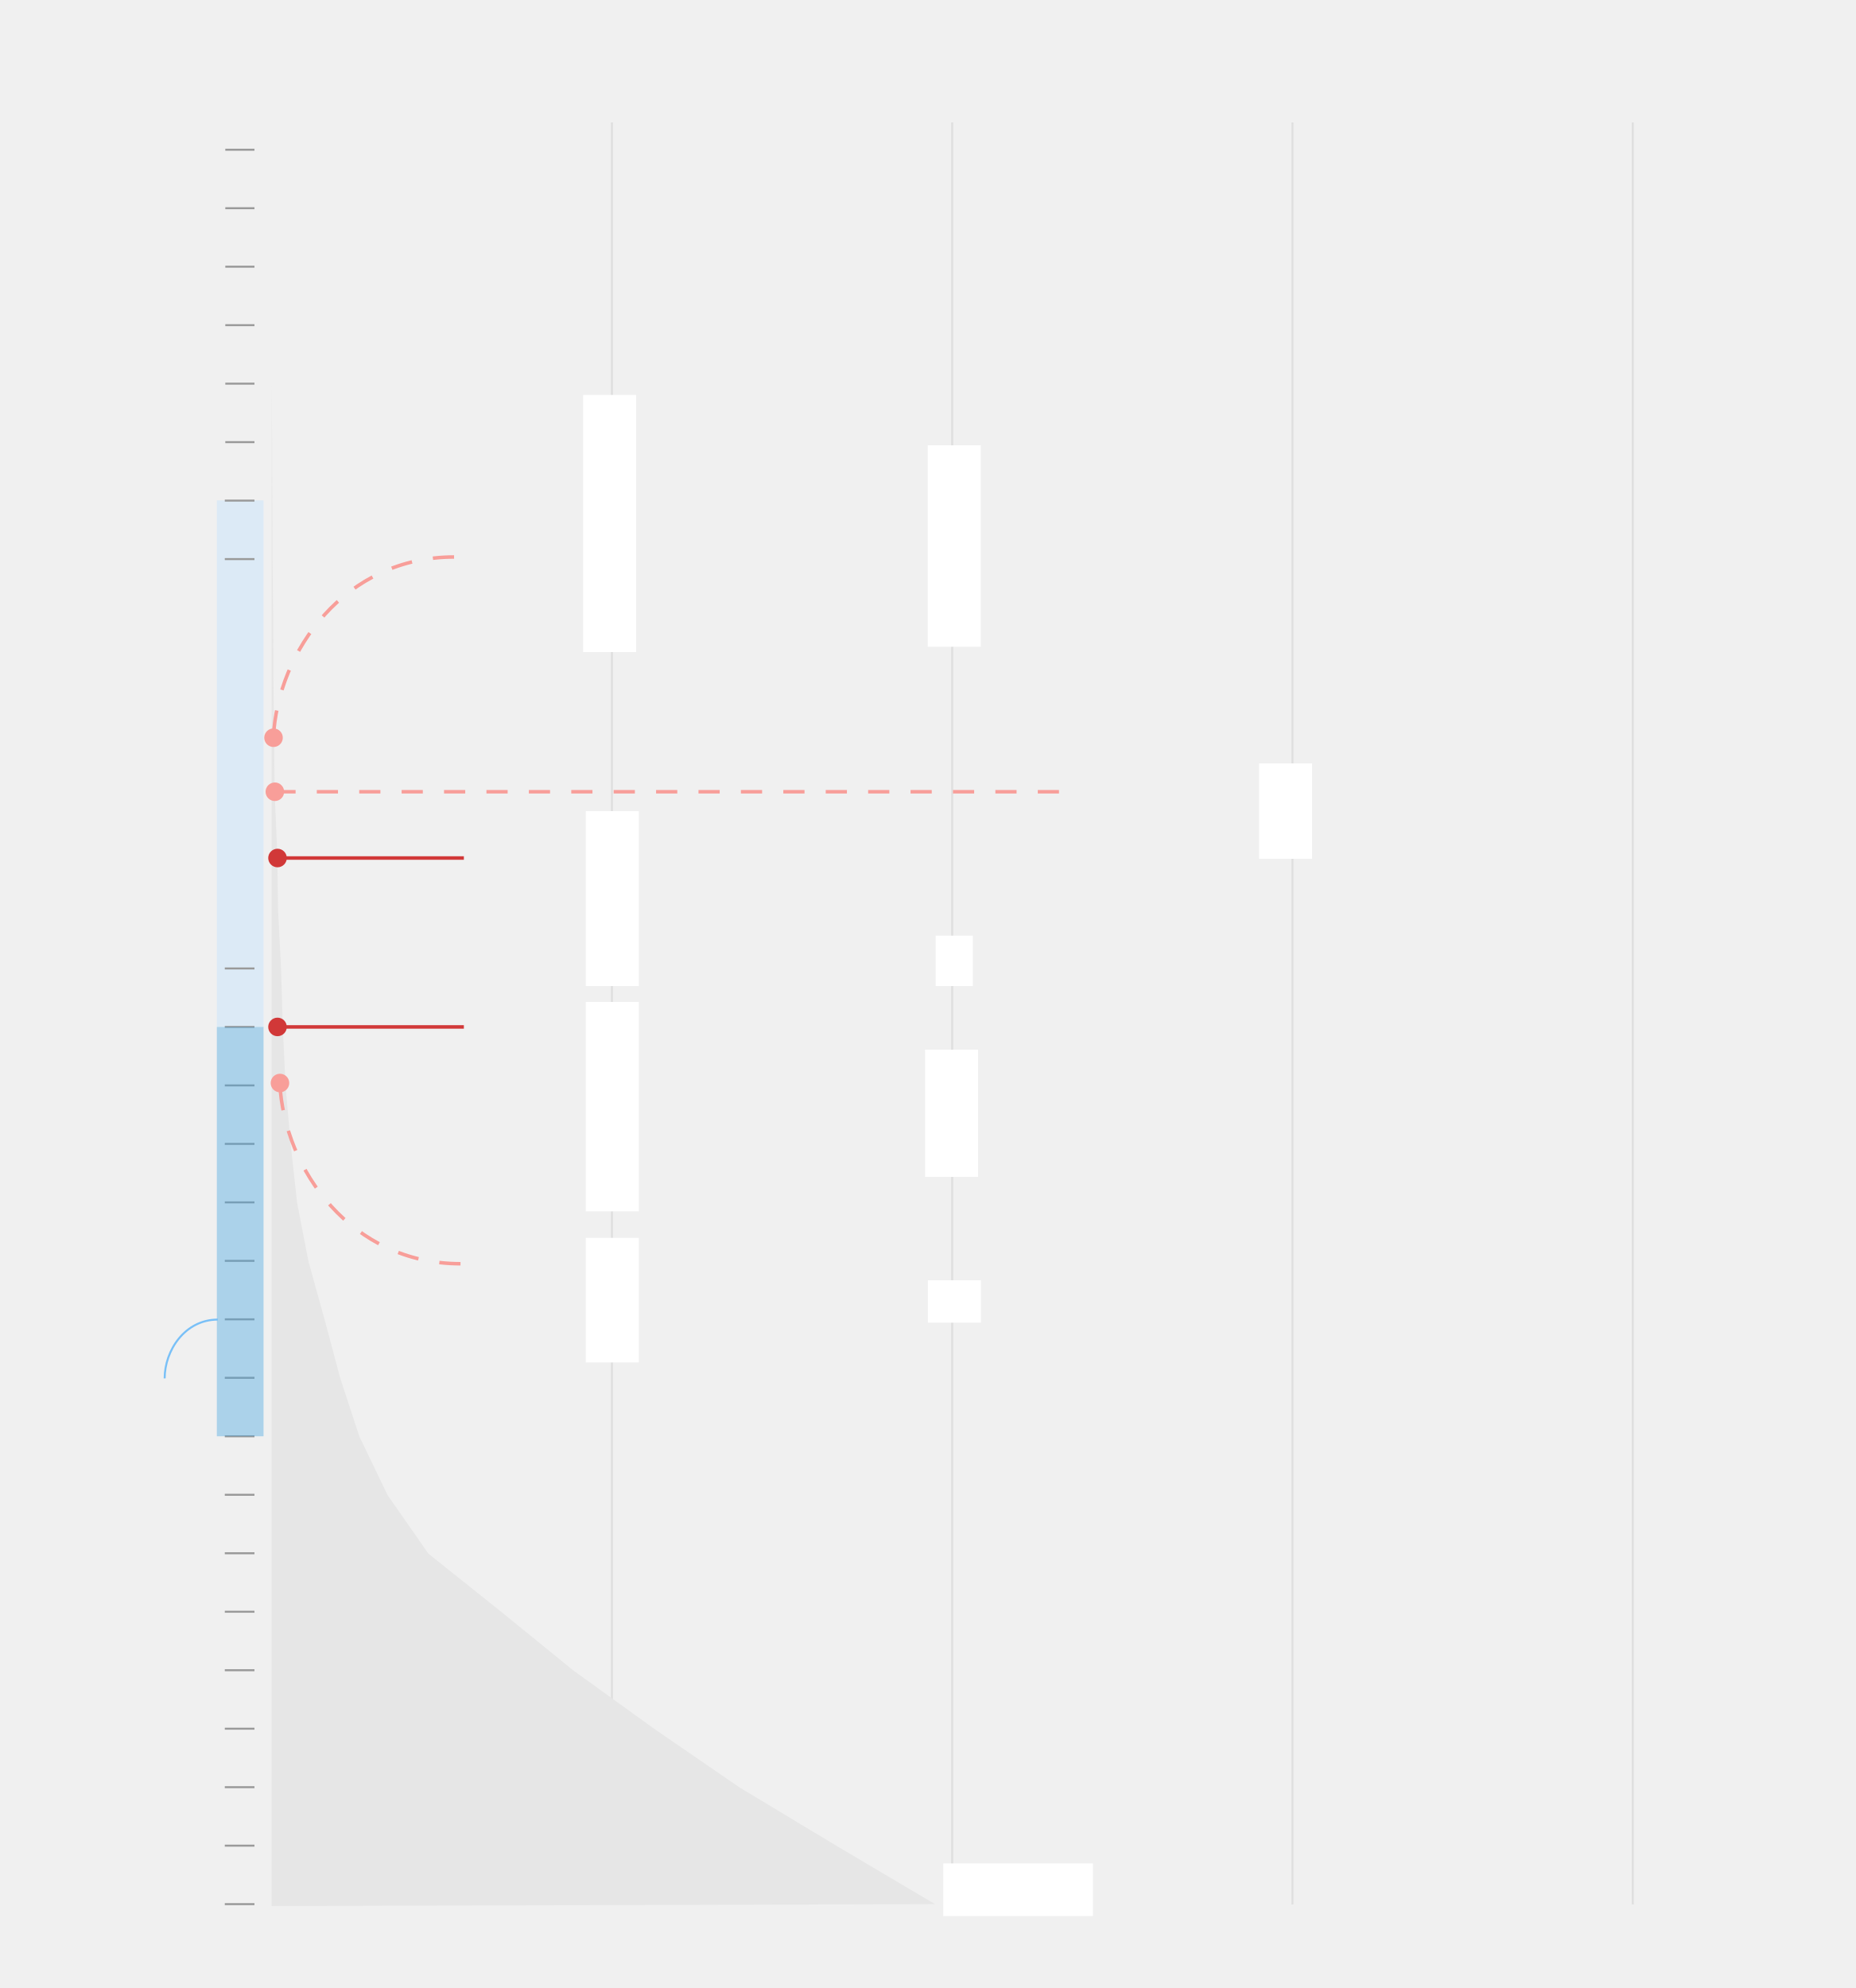
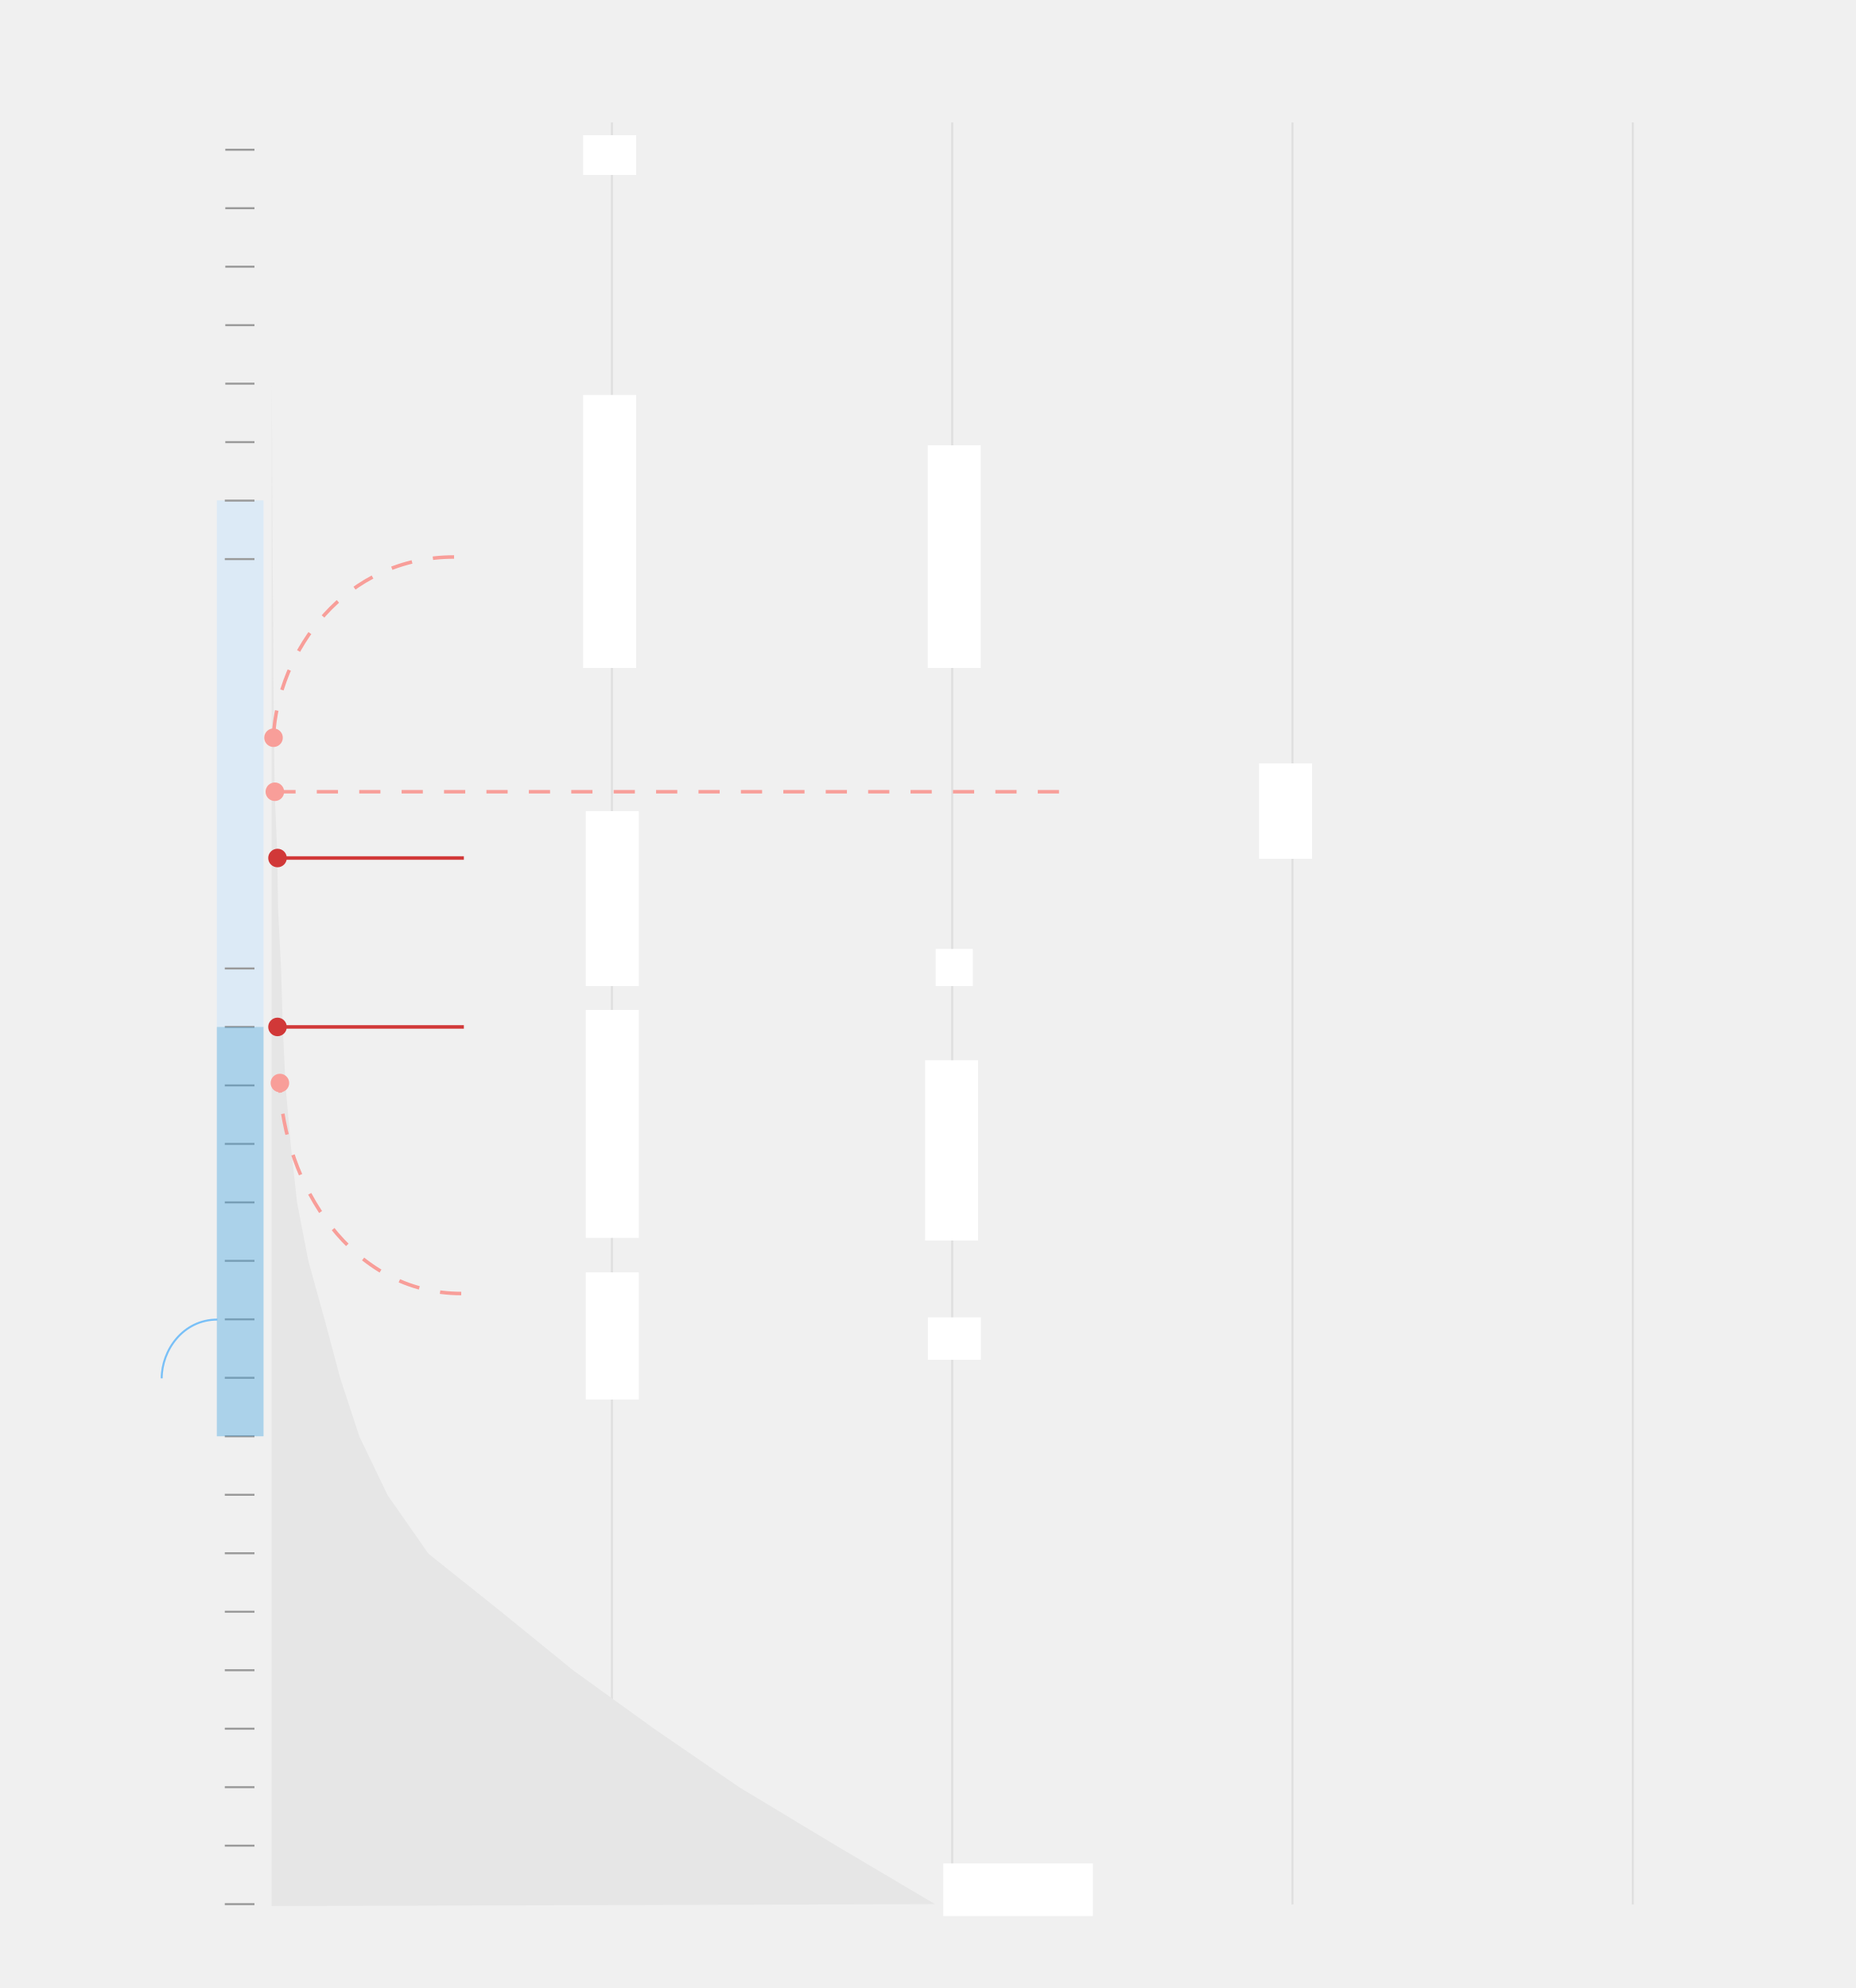
<svg xmlns="http://www.w3.org/2000/svg" version="1.2" baseProfile="tiny" id="g-penn-desktop-img" x="0px" y="0px" viewBox="0 0 700 750" xml:space="preserve">
  <g>
    <rect style="opacity:0.4;" x="-8.698" y="279.298" transform="matrix(4.966469e-07 1 -1 4.966469e-07 378.7271 197.4902)" fill="#BDE1FF" width="198.632" height="17.622" />
    <line style="opacity:0.2;" fill="none" stroke="#999999" stroke-width="0.75" stroke-miterlimit="10" x1="615.985" y1="718.469" x2="615.985" y2="46.196" />
    <line style="opacity:0.2;" fill="none" stroke="#999999" stroke-width="0.75" stroke-miterlimit="10" x1="230.857" y1="718.469" x2="230.857" y2="46.196" />
    <line style="opacity:0.2;" fill="none" stroke="#999999" stroke-width="0.75" stroke-miterlimit="10" x1="359.233" y1="718.469" x2="359.233" y2="46.196" />
    <line style="opacity:0.2;" fill="none" stroke="#999999" stroke-width="0.75" stroke-miterlimit="10" x1="487.609" y1="718.469" x2="487.609" y2="46.196" />
    <polyline fill="#E6E6E6" points="102.493,56.487 102.493,78.556 102.493,100.625 102.493,122.694 102.493,144.762 102.654,166.831    102.735,188.882 102.815,210.951 103.057,233.019 103.137,255.088 103.379,277.157 103.621,299.226 104.587,321.295    104.909,343.363 106.037,365.432 106.681,387.501 107.728,409.57 109.661,431.639 112.077,453.707 116.345,475.776    122.466,497.845 128.345,519.914 135.593,541.983 146.223,564.051 161.606,586.12 189.229,608.189 216.369,630.258    246.972,652.327 279.106,674.395 315.749,696.464 352.753,718.362 102.493,719.091 102.493,78.556  " />
    <path fill="#E3DACB" stroke="#E3DACB" stroke-width="5" stroke-miterlimit="10" d="M154.501,207.733" />
    <line fill="none" stroke="#999999" stroke-width="0.75" stroke-miterlimit="10" x1="85" y1="56.487" x2="96" y2="56.487" />
-     <rect x="353" y="353" fill="#FFFFFF" width="14" height="19" />
+     <rect x="353" y="358" fill="#FFFFFF" width="14" height="14" />
    <line fill="none" stroke="#999999" stroke-width="0.75" stroke-miterlimit="10" x1="85" y1="78.55" x2="96" y2="78.55" />
    <line fill="none" stroke="#999999" stroke-width="0.75" stroke-miterlimit="10" x1="85" y1="100.612" x2="96" y2="100.612" />
    <line fill="none" stroke="#999999" stroke-width="0.75" stroke-miterlimit="10" x1="85" y1="122.675" x2="96" y2="122.675" />
    <line fill="none" stroke="#999999" stroke-width="0.75" stroke-miterlimit="10" x1="85" y1="144.737" x2="96" y2="144.737" />
    <line fill="none" stroke="#999999" stroke-width="0.75" stroke-miterlimit="10" x1="85" y1="166.8" x2="96" y2="166.8" />
    <line fill="none" stroke="#999999" stroke-width="0.75" stroke-miterlimit="10" x1="84.807" y1="188.862" x2="96" y2="188.862" />
    <line fill="none" stroke="#999999" stroke-width="0.75" stroke-miterlimit="10" x1="84.807" y1="210.925" x2="96" y2="210.925" />
    <line fill="none" stroke="#999999" stroke-width="0.75" stroke-miterlimit="10" x1="84.807" y1="365.362" x2="96" y2="365.362" />
    <line fill="none" stroke="#999999" stroke-width="0.75" stroke-miterlimit="10" x1="84.807" y1="387.425" x2="96" y2="387.425" />
    <line fill="none" stroke="#999999" stroke-width="0.75" stroke-miterlimit="10" x1="84.807" y1="409.487" x2="96" y2="409.487" />
    <line fill="none" stroke="#999999" stroke-width="0.75" stroke-miterlimit="10" x1="84.808" y1="431.55" x2="96" y2="431.55" />
    <line fill="none" stroke="#999999" stroke-width="0.75" stroke-miterlimit="10" x1="84.808" y1="453.612" x2="96" y2="453.612" />
    <line fill="none" stroke="#999999" stroke-width="0.75" stroke-miterlimit="10" x1="84.808" y1="475.675" x2="96" y2="475.675" />
    <line fill="none" stroke="#999999" stroke-width="0.75" stroke-miterlimit="10" x1="84.808" y1="497.737" x2="96" y2="497.737" />
    <line fill="none" stroke="#999999" stroke-width="0.75" stroke-miterlimit="10" x1="84.808" y1="519.8" x2="96" y2="519.8" />
    <line fill="none" stroke="#999999" stroke-width="0.75" stroke-miterlimit="10" x1="84.808" y1="541.862" x2="96" y2="541.862" />
    <line fill="none" stroke="#999999" stroke-width="0.75" stroke-miterlimit="10" x1="84.808" y1="563.925" x2="96" y2="563.925" />
    <line fill="none" stroke="#999999" stroke-width="0.75" stroke-miterlimit="10" x1="84.808" y1="585.987" x2="96" y2="585.987" />
    <line fill="none" stroke="#999999" stroke-width="0.75" stroke-miterlimit="10" x1="84.808" y1="608.05" x2="96" y2="608.05" />
    <line fill="none" stroke="#999999" stroke-width="0.75" stroke-miterlimit="10" x1="84.808" y1="630.112" x2="96" y2="630.112" />
    <line fill="none" stroke="#999999" stroke-width="0.75" stroke-miterlimit="10" x1="84.808" y1="652.175" x2="96" y2="652.175" />
    <line fill="none" stroke="#999999" stroke-width="0.75" stroke-miterlimit="10" x1="84.808" y1="674.237" x2="96" y2="674.237" />
    <rect x="221" y="306" fill="#FFFFFF" width="20" height="66" />
-     <rect x="221" y="378" fill="#FFFFFF" width="20" height="79" />
-     <rect x="349" y="396" fill="#FFFFFF" width="20" height="48" />
+     <rect x="221" y="381" fill="#FFFFFF" width="20" height="86" />
+     <rect x="349" y="400" fill="#FFFFFF" width="20" height="68" />
    <g>
      <line fill="none" stroke="#D13838" stroke-width="1.33" stroke-miterlimit="10" x1="104.516" y1="323.698" x2="175" y2="323.698" />
      <g>
        <path fill="#D13838" d="M104.691,327.198c-1.933,0-3.5-1.567-3.5-3.5c0-1.933,1.567-3.5,3.5-3.5c1.933,0,3.5,1.567,3.5,3.5     C108.192,325.631,106.624,327.198,104.691,327.198z" />
      </g>
    </g>
-     <rect x="350" y="168" fill="#FFFFFF" width="20" height="76" />
-     <rect x="220" y="149" fill="#FFFFFF" width="20" height="97" />
-     <rect x="221" y="467" fill="#FFFFFF" width="20" height="47" />
+     <rect x="350" y="168" fill="#FFFFFF" width="20" height="84" />
+     <rect x="220" y="149" fill="#FFFFFF" width="20" height="103" />
+     <rect x="221" y="480" fill="#FFFFFF" width="20" height="48" />
    <rect x="475" y="288" fill="#FFFFFF" width="20" height="36" />
    <g>
      <line fill="none" stroke="#D13838" stroke-width="1.33" stroke-miterlimit="10" x1="104.516" y1="387.425" x2="175" y2="387.425" />
      <g>
        <path fill="#D13838" d="M104.691,390.925c-1.933,0-3.5-1.567-3.5-3.5c0-1.933,1.567-3.5,3.5-3.5c1.933,0,3.5,1.567,3.5,3.5     C108.192,389.358,106.624,390.925,104.691,390.925z" />
      </g>
    </g>
    <line fill="none" stroke="#999999" stroke-width="0.75" stroke-miterlimit="10" x1="84.808" y1="696.3" x2="96" y2="696.3" />
    <line fill="none" stroke="#999999" stroke-width="0.75" stroke-miterlimit="10" x1="84.808" y1="718.362" x2="96" y2="718.362" />
-     <rect x="350.054" y="483" fill="#FFFFFF" width="20" height="16" />
+     <rect x="350.054" y="497" fill="#FFFFFF" width="20" height="16" />
    <g>
      <line fill="none" stroke="#F89E99" stroke-width="1.33" stroke-miterlimit="10" stroke-dasharray="8,8" x1="103.516" y1="298.696" x2="400" y2="298.695" />
      <g>
        <path fill="#F89E99" d="M103.691,302.196c-1.933,0-3.5-1.567-3.5-3.5c0-1.933,1.567-3.5,3.5-3.5c1.933,0,3.5,1.567,3.5,3.5     S105.624,302.196,103.691,302.196z" />
      </g>
    </g>
    <rect style="opacity:0.4;" x="13.4" y="455.833" transform="matrix(6.387693e-07 1 -1 6.387693e-07 555.262 374.0247)" fill="#44A6E0" width="154.437" height="17.622" />
-     <path fill="none" stroke="#79C0F7" stroke-width="0.75" stroke-miterlimit="10" d="M82.179,497.831   c-12.402,0-20.06,11.617-20.06,22.189" />
+     <path fill="none" stroke="#79C0F7" stroke-width="0.75" stroke-miterlimit="10" d="M82,497.831c-12.983,0-21,11.606-21,22.169" />
    <rect x="355.861" y="703" fill="#FFFFFF" width="56.457" height="19.869" />
    <g>
      <path fill="none" stroke="#F89E99" stroke-width="1.33" stroke-miterlimit="10" stroke-dasharray="8,8" d="M171.296,210.133    c-40.842,0-66.566,35.136-68.188,68.353" />
      <g>
        <path fill="#F89E99" d="M99.695,278.148c-0.091,1.931,1.401,3.57,3.332,3.661c1.931,0.091,3.57-1.401,3.661-3.332     c0.091-1.931-1.401-3.57-3.332-3.661C101.426,274.725,99.786,276.217,99.695,278.148z" />
      </g>
    </g>
    <g>
-       <path fill="none" stroke="#F89E99" stroke-width="1.33" stroke-miterlimit="10" stroke-dasharray="8,8" d="M173.726,476.765    c-40.842,0-66.566-35.136-68.188-68.353" />
+       <path fill="none" stroke="#F89E99" stroke-width="1.33" stroke-miterlimit="10" stroke-dasharray="8,8" d="M174,488    c-41.191,0-67.066-41.011-68.482-79.587" />
      <g>
-         <path fill="#F89E99" d="M109.117,408.42c-0.091-1.931-1.73-3.423-3.661-3.332c-1.931,0.091-3.423,1.73-3.332,3.661     c0.091,1.931,1.73,3.423,3.661,3.332S109.208,410.351,109.117,408.42z" />
+         <path fill="#F89E99" d="M109.097,408.443c-0.079-1.931-1.709-3.433-3.64-3.354c-1.931,0.079-3.433,1.709-3.354,3.64     c0.079,1.931,1.709,3.433,3.64,3.354C107.674,412.004,109.176,410.374,109.097,408.443z" />
      </g>
    </g>
+     <rect x="220" y="51" fill="#FFFFFF" width="20" height="15" />
  </g>
  <style>
#g-penn-desktop-img rect, #g-penn-desktop-img circle, #g-penn-desktop-img path, #g-penn-desktop-img line, #g-penn-desktop-img polyline { vector-effect: non-scaling-stroke; }
</style>
</svg>
